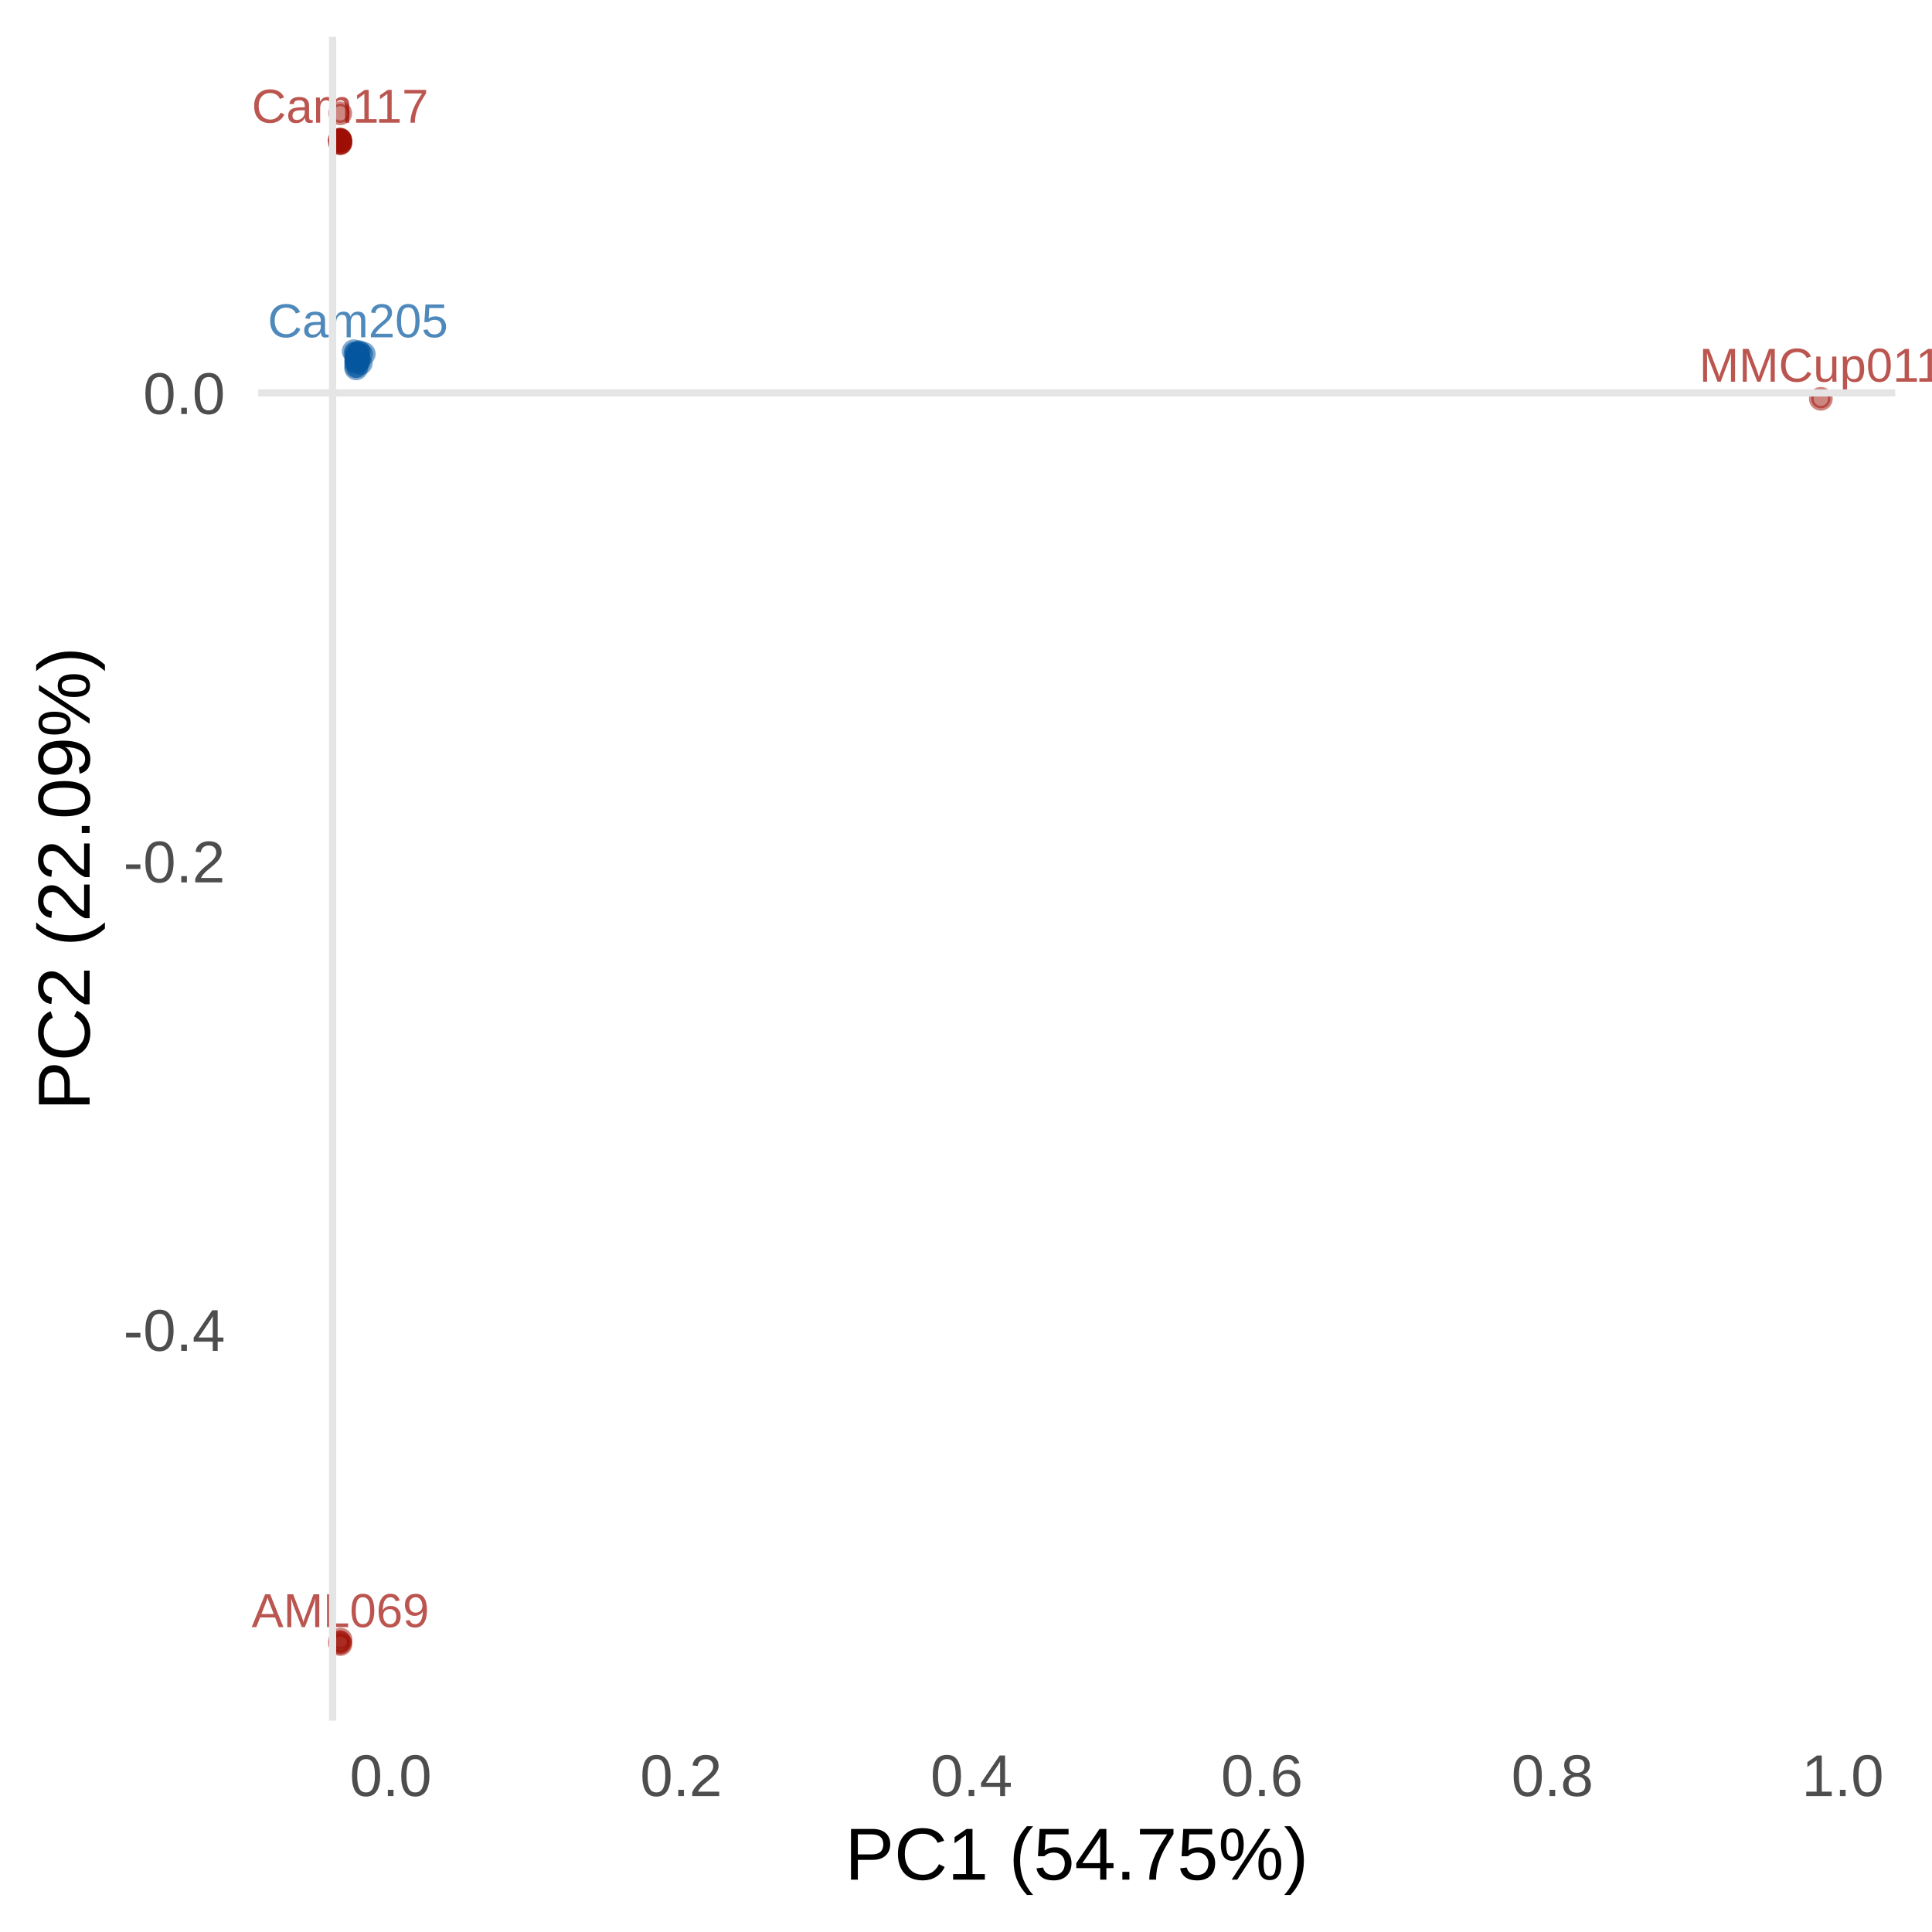
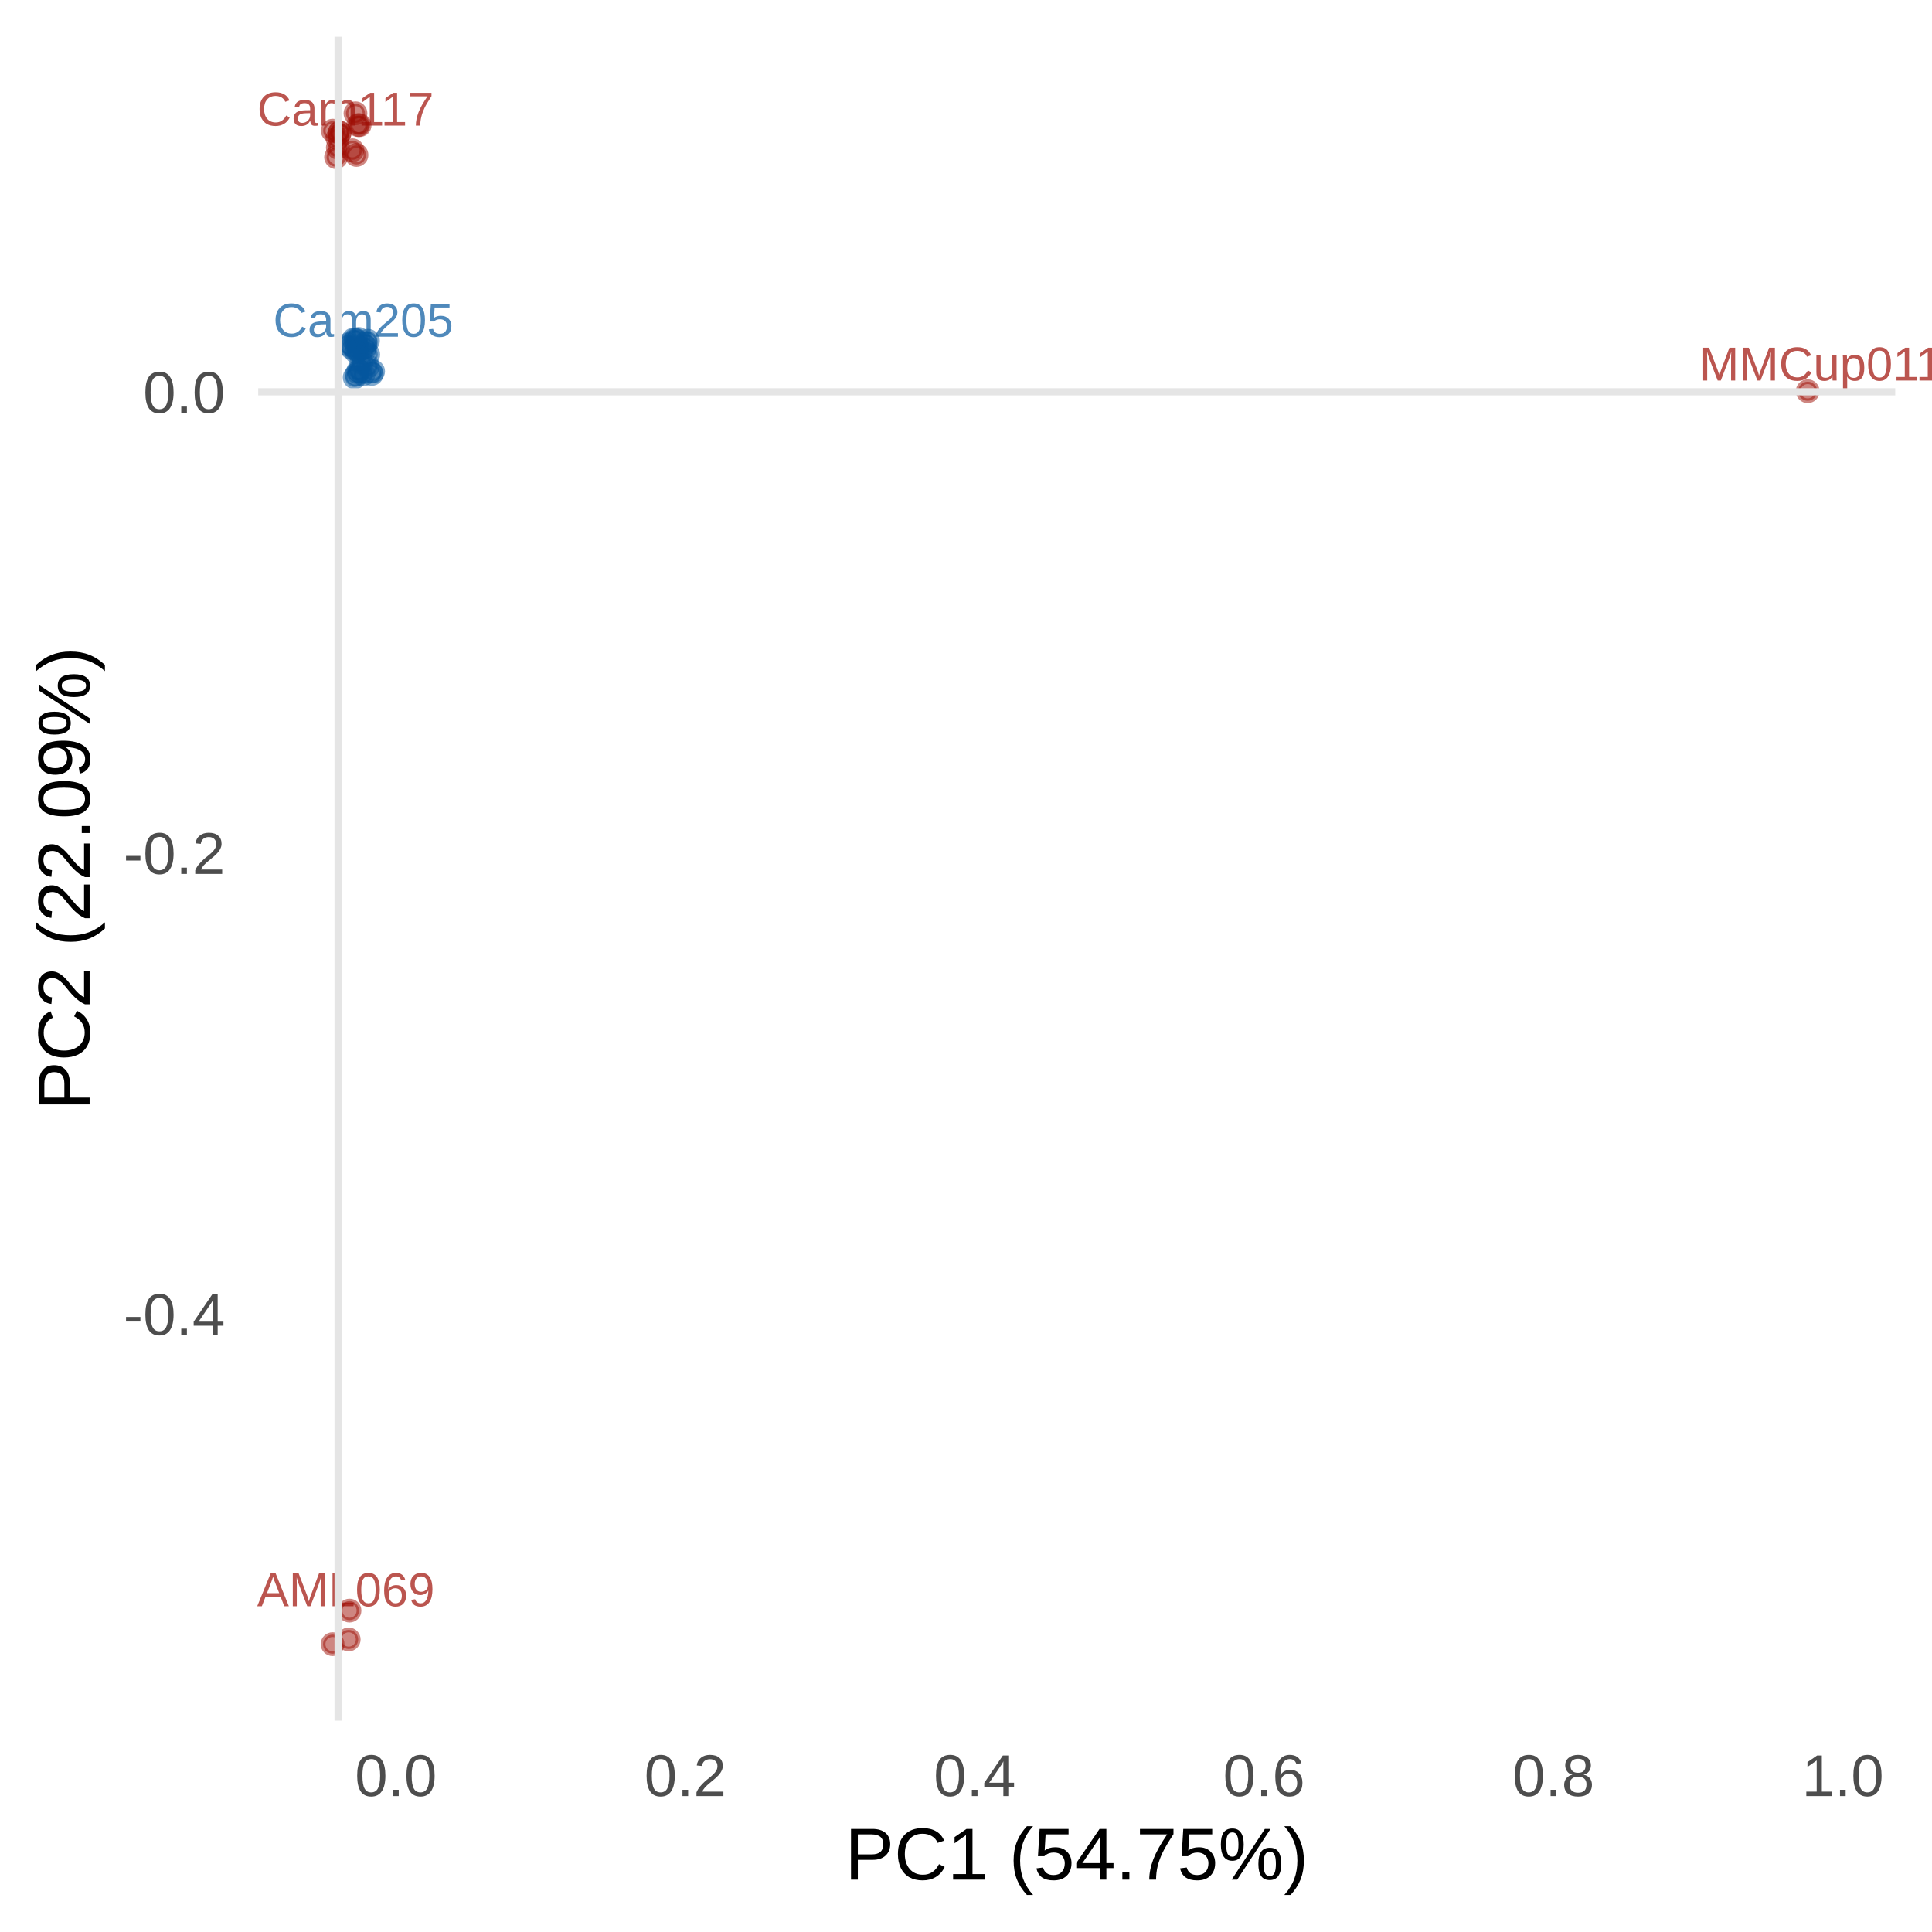
<svg xmlns="http://www.w3.org/2000/svg" width="288.00pt" height="288.00pt" viewBox="0 0 288.00 288.00">
  <g class="svglite">
    <defs>
      <style type="text/css">
    .svglite line, .svglite polyline, .svglite polygon, .svglite path, .svglite rect, .svglite circle {
      fill: none;
      stroke: #000000;
      stroke-linecap: round;
      stroke-linejoin: round;
      stroke-miterlimit: 10.00;
    }
    .svglite text {
      white-space: pre;
    }
    .svglite g.glyphgroup path {
      fill: inherit;
      stroke: none;
    }
  </style>
    </defs>
    <rect width="100%" height="100%" style="stroke: none; fill: none;" />
    <defs>
      <clipPath id="cpMC4wMHwyODguMDB8MC4wMHwyODguMDA=">
        <rect x="0.00" y="0.00" width="288.00" height="288.00" />
      </clipPath>
    </defs>
    <g clip-path="url(#cpMC4wMHwyODguMDB8MC4wMHwyODguMDA=)">
-       <circle cx="50.71" cy="20.85" r="1.42" style="stroke-width: 0.71; stroke: #9E0E05; stroke-opacity: 0.50; fill: #9E0E05; fill-opacity: 0.50;" />
-       <circle cx="53.36" cy="52.85" r="1.42" style="stroke-width: 0.71; stroke: #05579E; stroke-opacity: 0.50; fill: #05579E; fill-opacity: 0.50;" />
-       <circle cx="53.11" cy="53.72" r="1.42" style="stroke-width: 0.71; stroke: #05579E; stroke-opacity: 0.50; fill: #05579E; fill-opacity: 0.50;" />
-       <circle cx="50.69" cy="20.79" r="1.42" style="stroke-width: 0.71; stroke: #9E0E05; stroke-opacity: 0.50; fill: #9E0E05; fill-opacity: 0.50;" />
-       <circle cx="53.31" cy="53.33" r="1.42" style="stroke-width: 0.71; stroke: #05579E; stroke-opacity: 0.50; fill: #05579E; fill-opacity: 0.50;" />
-       <circle cx="50.73" cy="21.24" r="1.42" style="stroke-width: 0.71; stroke: #9E0E05; stroke-opacity: 0.50; fill: #9E0E05; fill-opacity: 0.50;" />
-       <circle cx="50.67" cy="20.87" r="1.42" style="stroke-width: 0.71; stroke: #9E0E05; stroke-opacity: 0.50; fill: #9E0E05; fill-opacity: 0.50;" />
-       <circle cx="53.19" cy="53.56" r="1.42" style="stroke-width: 0.71; stroke: #05579E; stroke-opacity: 0.50; fill: #05579E; fill-opacity: 0.50;" />
-       <circle cx="53.15" cy="53.97" r="1.42" style="stroke-width: 0.71; stroke: #05579E; stroke-opacity: 0.50; fill: #05579E; fill-opacity: 0.50;" />
-       <circle cx="53.00" cy="52.78" r="1.42" style="stroke-width: 0.71; stroke: #05579E; stroke-opacity: 0.50; fill: #05579E; fill-opacity: 0.50;" />
-       <circle cx="53.24" cy="53.73" r="1.42" style="stroke-width: 0.71; stroke: #05579E; stroke-opacity: 0.50; fill: #05579E; fill-opacity: 0.50;" />
-       <circle cx="50.69" cy="20.99" r="1.42" style="stroke-width: 0.71; stroke: #9E0E05; stroke-opacity: 0.50; fill: #9E0E05; fill-opacity: 0.50;" />
-       <circle cx="53.78" cy="54.12" r="1.42" style="stroke-width: 0.71; stroke: #05579E; stroke-opacity: 0.50; fill: #05579E; fill-opacity: 0.50;" />
-       <circle cx="53.30" cy="53.63" r="1.42" style="stroke-width: 0.71; stroke: #05579E; stroke-opacity: 0.50; fill: #05579E; fill-opacity: 0.50;" />
-       <circle cx="50.74" cy="21.34" r="1.42" style="stroke-width: 0.71; stroke: #9E0E05; stroke-opacity: 0.50; fill: #9E0E05; fill-opacity: 0.50;" />
-       <circle cx="50.70" cy="20.96" r="1.42" style="stroke-width: 0.71; stroke: #9E0E05; stroke-opacity: 0.50; fill: #9E0E05; fill-opacity: 0.50;" />
-       <circle cx="53.10" cy="54.91" r="1.42" style="stroke-width: 0.71; stroke: #05579E; stroke-opacity: 0.50; fill: #05579E; fill-opacity: 0.50;" />
-       <circle cx="53.47" cy="52.49" r="1.42" style="stroke-width: 0.71; stroke: #05579E; stroke-opacity: 0.50; fill: #05579E; fill-opacity: 0.50;" />
-       <circle cx="50.71" cy="21.33" r="1.42" style="stroke-width: 0.71; stroke: #9E0E05; stroke-opacity: 0.50; fill: #9E0E05; fill-opacity: 0.50;" />
-       <circle cx="52.73" cy="52.36" r="1.42" style="stroke-width: 0.71; stroke: #05579E; stroke-opacity: 0.50; fill: #05579E; fill-opacity: 0.50;" />
-       <circle cx="53.09" cy="53.98" r="1.42" style="stroke-width: 0.71; stroke: #05579E; stroke-opacity: 0.50; fill: #05579E; fill-opacity: 0.50;" />
-       <circle cx="50.70" cy="20.92" r="1.42" style="stroke-width: 0.71; stroke: #9E0E05; stroke-opacity: 0.50; fill: #9E0E05; fill-opacity: 0.50;" />
-       <circle cx="50.75" cy="245.07" r="1.42" style="stroke-width: 0.71; stroke: #9E0E05; stroke-opacity: 0.50; fill: #9E0E05; fill-opacity: 0.50;" />
-       <circle cx="50.70" cy="21.17" r="1.42" style="stroke-width: 0.71; stroke: #9E0E05; stroke-opacity: 0.50; fill: #9E0E05; fill-opacity: 0.50;" />
-       <circle cx="271.43" cy="59.45" r="1.42" style="stroke-width: 0.71; stroke: #9E0E05; stroke-opacity: 0.50; fill: #9E0E05; fill-opacity: 0.50;" />
-       <circle cx="53.17" cy="53.36" r="1.42" style="stroke-width: 0.71; stroke: #05579E; stroke-opacity: 0.50; fill: #05579E; fill-opacity: 0.50;" />
-       <circle cx="53.09" cy="54.59" r="1.42" style="stroke-width: 0.71; stroke: #05579E; stroke-opacity: 0.50; fill: #05579E; fill-opacity: 0.50;" />
-       <circle cx="53.38" cy="53.67" r="1.42" style="stroke-width: 0.71; stroke: #05579E; stroke-opacity: 0.50; fill: #05579E; fill-opacity: 0.50;" />
-       <circle cx="53.34" cy="52.75" r="1.42" style="stroke-width: 0.71; stroke: #05579E; stroke-opacity: 0.50; fill: #05579E; fill-opacity: 0.50;" />
-       <circle cx="54.23" cy="52.75" r="1.42" style="stroke-width: 0.71; stroke: #05579E; stroke-opacity: 0.50; fill: #05579E; fill-opacity: 0.50;" />
-       <circle cx="53.19" cy="53.36" r="1.42" style="stroke-width: 0.71; stroke: #05579E; stroke-opacity: 0.50; fill: #05579E; fill-opacity: 0.50;" />
-       <circle cx="50.72" cy="16.89" r="1.42" style="stroke-width: 0.71; stroke: #9E0E05; stroke-opacity: 0.50; fill: #9E0E05; fill-opacity: 0.50;" />
-       <circle cx="53.20" cy="53.00" r="1.42" style="stroke-width: 0.71; stroke: #05579E; stroke-opacity: 0.50; fill: #05579E; fill-opacity: 0.50;" />
-       <circle cx="53.48" cy="53.59" r="1.42" style="stroke-width: 0.71; stroke: #05579E; stroke-opacity: 0.50; fill: #05579E; fill-opacity: 0.50;" />
-       <circle cx="53.36" cy="53.64" r="1.42" style="stroke-width: 0.71; stroke: #05579E; stroke-opacity: 0.50; fill: #05579E; fill-opacity: 0.50;" />
-       <circle cx="53.58" cy="52.56" r="1.42" style="stroke-width: 0.71; stroke: #05579E; stroke-opacity: 0.50; fill: #05579E; fill-opacity: 0.50;" />
-       <circle cx="50.68" cy="244.87" r="1.42" style="stroke-width: 0.71; stroke: #9E0E05; stroke-opacity: 0.50; fill: #9E0E05; fill-opacity: 0.50;" />
-       <circle cx="50.76" cy="244.42" r="1.42" style="stroke-width: 0.71; stroke: #9E0E05; stroke-opacity: 0.50; fill: #9E0E05; fill-opacity: 0.50;" />
-       <text x="50.70" y="18.29" text-anchor="middle" style="font-size: 7.11px;fill: #9E0E05; fill-opacity: 0.70; font-family: &quot;Arial&quot;;" textLength="26.34px" lengthAdjust="spacingAndGlyphs">Cam117</text>
-       <text x="53.35" y="50.28" text-anchor="middle" style="font-size: 7.11px;fill: #05579E; fill-opacity: 0.70; font-family: &quot;Arial&quot;;" textLength="26.88px" lengthAdjust="spacingAndGlyphs">Cam205</text>
-       <text x="50.75" y="242.55" text-anchor="middle" style="font-size: 7.11px;fill: #9E0E05; fill-opacity: 0.70; font-family: &quot;Arial&quot;;" textLength="26.47px" lengthAdjust="spacingAndGlyphs">AML069</text>
-       <text x="271.41" y="56.90" text-anchor="middle" style="font-size: 7.11px;fill: #9E0E05; fill-opacity: 0.70; font-family: &quot;Arial&quot;;" textLength="36.22px" lengthAdjust="spacingAndGlyphs">MMCup011</text>
-       <line x1="38.49" y1="58.57" x2="282.52" y2="58.57" style="stroke-width: 1.07; stroke: #E5E5E5; stroke-linecap: butt;" />
-       <line x1="49.58" y1="256.50" x2="49.58" y2="5.48" style="stroke-width: 1.07; stroke: #E5E5E5; stroke-linecap: butt;" />
-       <text x="33.56" y="201.37" text-anchor="end" style="font-size: 8.80px;fill: #4D4D4D; font-family: &quot;Arial&quot;;" textLength="15.14px" lengthAdjust="spacingAndGlyphs">-0.4</text>
-       <text x="33.56" y="131.54" text-anchor="end" style="font-size: 8.80px;fill: #4D4D4D; font-family: &quot;Arial&quot;;" textLength="15.14px" lengthAdjust="spacingAndGlyphs">-0.2</text>
-       <text x="33.56" y="61.72" text-anchor="end" style="font-size: 8.80px;fill: #4D4D4D; font-family: &quot;Arial&quot;;" textLength="12.22px" lengthAdjust="spacingAndGlyphs">0.0</text>
-       <text x="58.24" y="267.74" text-anchor="middle" style="font-size: 8.80px;fill: #4D4D4D; font-family: &quot;Arial&quot;;" textLength="12.22px" lengthAdjust="spacingAndGlyphs">0.0</text>
-       <text x="101.53" y="267.74" text-anchor="middle" style="font-size: 8.80px;fill: #4D4D4D; font-family: &quot;Arial&quot;;" textLength="12.22px" lengthAdjust="spacingAndGlyphs">0.2</text>
-       <text x="144.82" y="267.74" text-anchor="middle" style="font-size: 8.80px;fill: #4D4D4D; font-family: &quot;Arial&quot;;" textLength="12.22px" lengthAdjust="spacingAndGlyphs">0.4</text>
-       <text x="188.12" y="267.74" text-anchor="middle" style="font-size: 8.80px;fill: #4D4D4D; font-family: &quot;Arial&quot;;" textLength="12.22px" lengthAdjust="spacingAndGlyphs">0.6</text>
-       <text x="231.41" y="267.74" text-anchor="middle" style="font-size: 8.80px;fill: #4D4D4D; font-family: &quot;Arial&quot;;" textLength="12.22px" lengthAdjust="spacingAndGlyphs">0.8</text>
-       <text x="274.70" y="267.74" text-anchor="middle" style="font-size: 8.80px;fill: #4D4D4D; font-family: &quot;Arial&quot;;" textLength="12.22px" lengthAdjust="spacingAndGlyphs">1.0</text>
+       <circle cx="50.65" cy="19.79" r="1.42" style="stroke-width: 0.71; stroke: #9E0E05; stroke-opacity: 0.50; fill: #9E0E05; fill-opacity: 0.50;" />
+       <circle cx="52.42" cy="51.85" r="1.42" style="stroke-width: 0.71; stroke: #05579E; stroke-opacity: 0.50; fill: #05579E; fill-opacity: 0.50;" />
+       <circle cx="54.89" cy="52.84" r="1.42" style="stroke-width: 0.71; stroke: #05579E; stroke-opacity: 0.50; fill: #05579E; fill-opacity: 0.50;" />
+       <circle cx="53.14" cy="23.10" r="1.42" style="stroke-width: 0.71; stroke: #9E0E05; stroke-opacity: 0.50; fill: #9E0E05; fill-opacity: 0.50;" />
+       <circle cx="53.59" cy="55.33" r="1.42" style="stroke-width: 0.71; stroke: #05579E; stroke-opacity: 0.50; fill: #05579E; fill-opacity: 0.50;" />
+       <circle cx="52.53" cy="22.40" r="1.42" style="stroke-width: 0.71; stroke: #9E0E05; stroke-opacity: 0.50; fill: #9E0E05; fill-opacity: 0.50;" />
+       <circle cx="53.38" cy="18.65" r="1.42" style="stroke-width: 0.71; stroke: #9E0E05; stroke-opacity: 0.50; fill: #9E0E05; fill-opacity: 0.50;" />
+       <circle cx="53.19" cy="52.21" r="1.42" style="stroke-width: 0.71; stroke: #05579E; stroke-opacity: 0.50; fill: #05579E; fill-opacity: 0.50;" />
+       <circle cx="52.70" cy="50.61" r="1.42" style="stroke-width: 0.71; stroke: #05579E; stroke-opacity: 0.50; fill: #05579E; fill-opacity: 0.50;" />
+       <circle cx="53.16" cy="55.80" r="1.42" style="stroke-width: 0.71; stroke: #05579E; stroke-opacity: 0.50; fill: #05579E; fill-opacity: 0.50;" />
+       <circle cx="53.44" cy="50.53" r="1.42" style="stroke-width: 0.71; stroke: #05579E; stroke-opacity: 0.50; fill: #05579E; fill-opacity: 0.50;" />
+       <circle cx="50.36" cy="22.01" r="1.42" style="stroke-width: 0.71; stroke: #9E0E05; stroke-opacity: 0.50; fill: #9E0E05; fill-opacity: 0.50;" />
+       <circle cx="54.18" cy="55.80" r="1.42" style="stroke-width: 0.71; stroke: #05579E; stroke-opacity: 0.50; fill: #05579E; fill-opacity: 0.50;" />
+       <circle cx="54.85" cy="50.80" r="1.42" style="stroke-width: 0.71; stroke: #05579E; stroke-opacity: 0.50; fill: #05579E; fill-opacity: 0.50;" />
+       <circle cx="50.10" cy="23.43" r="1.42" style="stroke-width: 0.71; stroke: #9E0E05; stroke-opacity: 0.50; fill: #9E0E05; fill-opacity: 0.50;" />
+       <circle cx="53.61" cy="18.66" r="1.42" style="stroke-width: 0.71; stroke: #9E0E05; stroke-opacity: 0.50; fill: #9E0E05; fill-opacity: 0.50;" />
+       <circle cx="54.31" cy="52.21" r="1.42" style="stroke-width: 0.71; stroke: #05579E; stroke-opacity: 0.50; fill: #05579E; fill-opacity: 0.50;" />
+       <circle cx="54.47" cy="51.68" r="1.42" style="stroke-width: 0.71; stroke: #05579E; stroke-opacity: 0.50; fill: #05579E; fill-opacity: 0.50;" />
+       <circle cx="50.63" cy="19.75" r="1.42" style="stroke-width: 0.71; stroke: #9E0E05; stroke-opacity: 0.50; fill: #9E0E05; fill-opacity: 0.50;" />
+       <circle cx="51.85" cy="51.37" r="1.42" style="stroke-width: 0.71; stroke: #05579E; stroke-opacity: 0.50; fill: #05579E; fill-opacity: 0.50;" />
+       <circle cx="53.43" cy="55.27" r="1.42" style="stroke-width: 0.71; stroke: #05579E; stroke-opacity: 0.50; fill: #05579E; fill-opacity: 0.50;" />
+       <circle cx="50.30" cy="20.60" r="1.42" style="stroke-width: 0.71; stroke: #9E0E05; stroke-opacity: 0.50; fill: #9E0E05; fill-opacity: 0.50;" />
+       <circle cx="49.58" cy="245.09" r="1.42" style="stroke-width: 0.71; stroke: #9E0E05; stroke-opacity: 0.50; fill: #9E0E05; fill-opacity: 0.50;" />
+       <circle cx="49.60" cy="19.48" r="1.42" style="stroke-width: 0.71; stroke: #9E0E05; stroke-opacity: 0.50; fill: #9E0E05; fill-opacity: 0.50;" />
+       <circle cx="269.47" cy="58.32" r="1.42" style="stroke-width: 0.71; stroke: #9E0E05; stroke-opacity: 0.50; fill: #9E0E05; fill-opacity: 0.50;" />
+       <circle cx="53.88" cy="54.06" r="1.42" style="stroke-width: 0.71; stroke: #05579E; stroke-opacity: 0.50; fill: #05579E; fill-opacity: 0.50;" />
+       <circle cx="52.87" cy="56.26" r="1.42" style="stroke-width: 0.71; stroke: #05579E; stroke-opacity: 0.50; fill: #05579E; fill-opacity: 0.50;" />
+       <circle cx="52.98" cy="50.64" r="1.42" style="stroke-width: 0.71; stroke: #05579E; stroke-opacity: 0.50; fill: #05579E; fill-opacity: 0.50;" />
+       <circle cx="53.15" cy="51.46" r="1.42" style="stroke-width: 0.71; stroke: #05579E; stroke-opacity: 0.50; fill: #05579E; fill-opacity: 0.50;" />
+       <circle cx="54.51" cy="51.17" r="1.42" style="stroke-width: 0.71; stroke: #05579E; stroke-opacity: 0.50; fill: #05579E; fill-opacity: 0.50;" />
+       <circle cx="53.52" cy="52.20" r="1.42" style="stroke-width: 0.71; stroke: #05579E; stroke-opacity: 0.50; fill: #05579E; fill-opacity: 0.50;" />
+       <circle cx="52.99" cy="16.89" r="1.42" style="stroke-width: 0.71; stroke: #9E0E05; stroke-opacity: 0.50; fill: #9E0E05; fill-opacity: 0.50;" />
+       <circle cx="55.42" cy="55.74" r="1.42" style="stroke-width: 0.71; stroke: #05579E; stroke-opacity: 0.50; fill: #05579E; fill-opacity: 0.50;" />
+       <circle cx="54.85" cy="54.62" r="1.42" style="stroke-width: 0.71; stroke: #05579E; stroke-opacity: 0.50; fill: #05579E; fill-opacity: 0.50;" />
+       <circle cx="55.62" cy="55.36" r="1.42" style="stroke-width: 0.71; stroke: #05579E; stroke-opacity: 0.50; fill: #05579E; fill-opacity: 0.50;" />
+       <circle cx="53.10" cy="52.49" r="1.42" style="stroke-width: 0.71; stroke: #05579E; stroke-opacity: 0.50; fill: #05579E; fill-opacity: 0.50;" />
+       <circle cx="51.98" cy="244.39" r="1.42" style="stroke-width: 0.71; stroke: #9E0E05; stroke-opacity: 0.50; fill: #9E0E05; fill-opacity: 0.50;" />
+       <circle cx="52.10" cy="240.09" r="1.42" style="stroke-width: 0.71; stroke: #9E0E05; stroke-opacity: 0.50; fill: #9E0E05; fill-opacity: 0.50;" />
+       <text x="51.51" y="18.72" text-anchor="middle" style="font-size: 7.11px;fill: #9E0E05; fill-opacity: 0.70; font-family: &quot;Arial&quot;;" textLength="26.34px" lengthAdjust="spacingAndGlyphs">Cam117</text>
+       <text x="54.15" y="50.20" text-anchor="middle" style="font-size: 7.11px;fill: #05579E; fill-opacity: 0.70; font-family: &quot;Arial&quot;;" textLength="26.88px" lengthAdjust="spacingAndGlyphs">Cam205</text>
+       <text x="51.57" y="239.44" text-anchor="middle" style="font-size: 7.11px;fill: #9E0E05; fill-opacity: 0.70; font-family: &quot;Arial&quot;;" textLength="26.47px" lengthAdjust="spacingAndGlyphs">AML069</text>
+       <text x="271.43" y="56.72" text-anchor="middle" style="font-size: 7.11px;fill: #9E0E05; fill-opacity: 0.70; font-family: &quot;Arial&quot;;" textLength="36.22px" lengthAdjust="spacingAndGlyphs">MMCup011</text>
+       <line x1="38.49" y1="58.40" x2="282.52" y2="58.40" style="stroke-width: 1.07; stroke: #E5E5E5; stroke-linecap: butt;" />
+       <line x1="50.40" y1="256.50" x2="50.40" y2="5.48" style="stroke-width: 1.07; stroke: #E5E5E5; stroke-linecap: butt;" />
+       <text x="33.56" y="199.00" text-anchor="end" style="font-size: 8.80px;fill: #4D4D4D; font-family: &quot;Arial&quot;;" textLength="15.14px" lengthAdjust="spacingAndGlyphs">-0.4</text>
+       <text x="33.56" y="130.28" text-anchor="end" style="font-size: 8.80px;fill: #4D4D4D; font-family: &quot;Arial&quot;;" textLength="15.14px" lengthAdjust="spacingAndGlyphs">-0.2</text>
+       <text x="33.56" y="61.55" text-anchor="end" style="font-size: 8.80px;fill: #4D4D4D; font-family: &quot;Arial&quot;;" textLength="12.22px" lengthAdjust="spacingAndGlyphs">0.0</text>
+       <text x="59.02" y="267.74" text-anchor="middle" style="font-size: 8.80px;fill: #4D4D4D; font-family: &quot;Arial&quot;;" textLength="12.22px" lengthAdjust="spacingAndGlyphs">0.0</text>
+       <text x="102.16" y="267.74" text-anchor="middle" style="font-size: 8.80px;fill: #4D4D4D; font-family: &quot;Arial&quot;;" textLength="12.22px" lengthAdjust="spacingAndGlyphs">0.2</text>
+       <text x="145.30" y="267.74" text-anchor="middle" style="font-size: 8.80px;fill: #4D4D4D; font-family: &quot;Arial&quot;;" textLength="12.22px" lengthAdjust="spacingAndGlyphs">0.4</text>
+       <text x="188.43" y="267.74" text-anchor="middle" style="font-size: 8.80px;fill: #4D4D4D; font-family: &quot;Arial&quot;;" textLength="12.22px" lengthAdjust="spacingAndGlyphs">0.6</text>
+       <text x="231.57" y="267.74" text-anchor="middle" style="font-size: 8.80px;fill: #4D4D4D; font-family: &quot;Arial&quot;;" textLength="12.22px" lengthAdjust="spacingAndGlyphs">0.8</text>
+       <text x="274.71" y="267.74" text-anchor="middle" style="font-size: 8.80px;fill: #4D4D4D; font-family: &quot;Arial&quot;;" textLength="12.22px" lengthAdjust="spacingAndGlyphs">1.0</text>
      <text x="160.50" y="280.20" text-anchor="middle" style="font-size: 11.00px; font-family: &quot;Arial&quot;;" textLength="69.12px" lengthAdjust="spacingAndGlyphs">PC1 (54.75%)</text>
      <text transform="translate(13.36,130.99) rotate(-90)" text-anchor="middle" style="font-size: 11.00px; font-family: &quot;Arial&quot;;" textLength="69.12px" lengthAdjust="spacingAndGlyphs">PC2 (22.09%)</text>
    </g>
  </g>
</svg>
